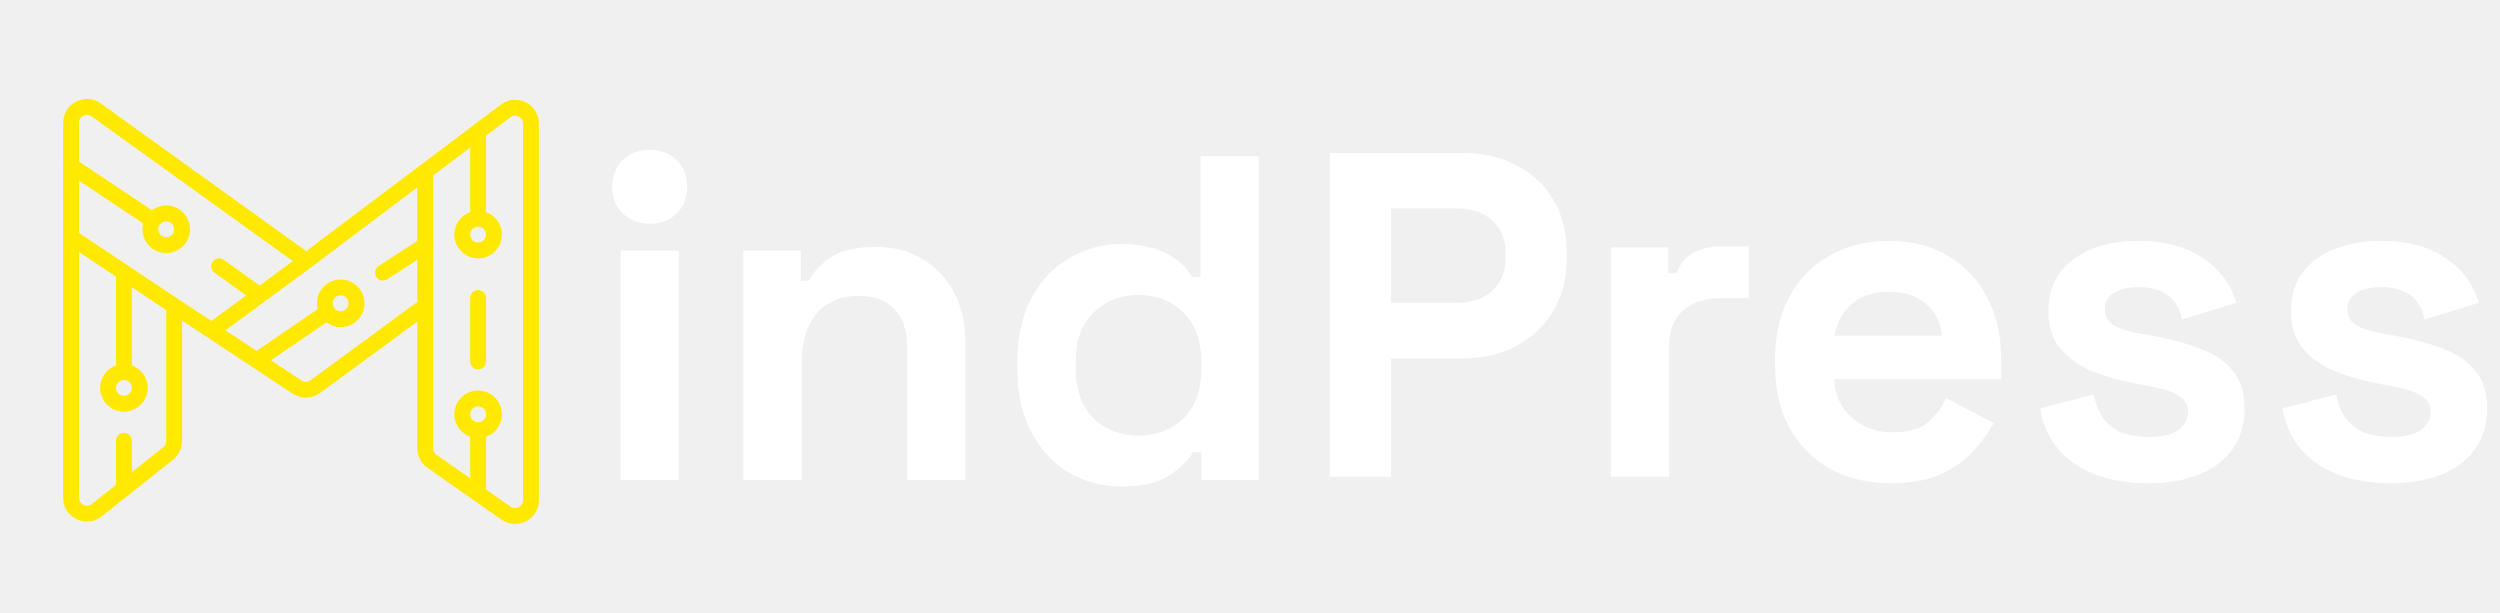
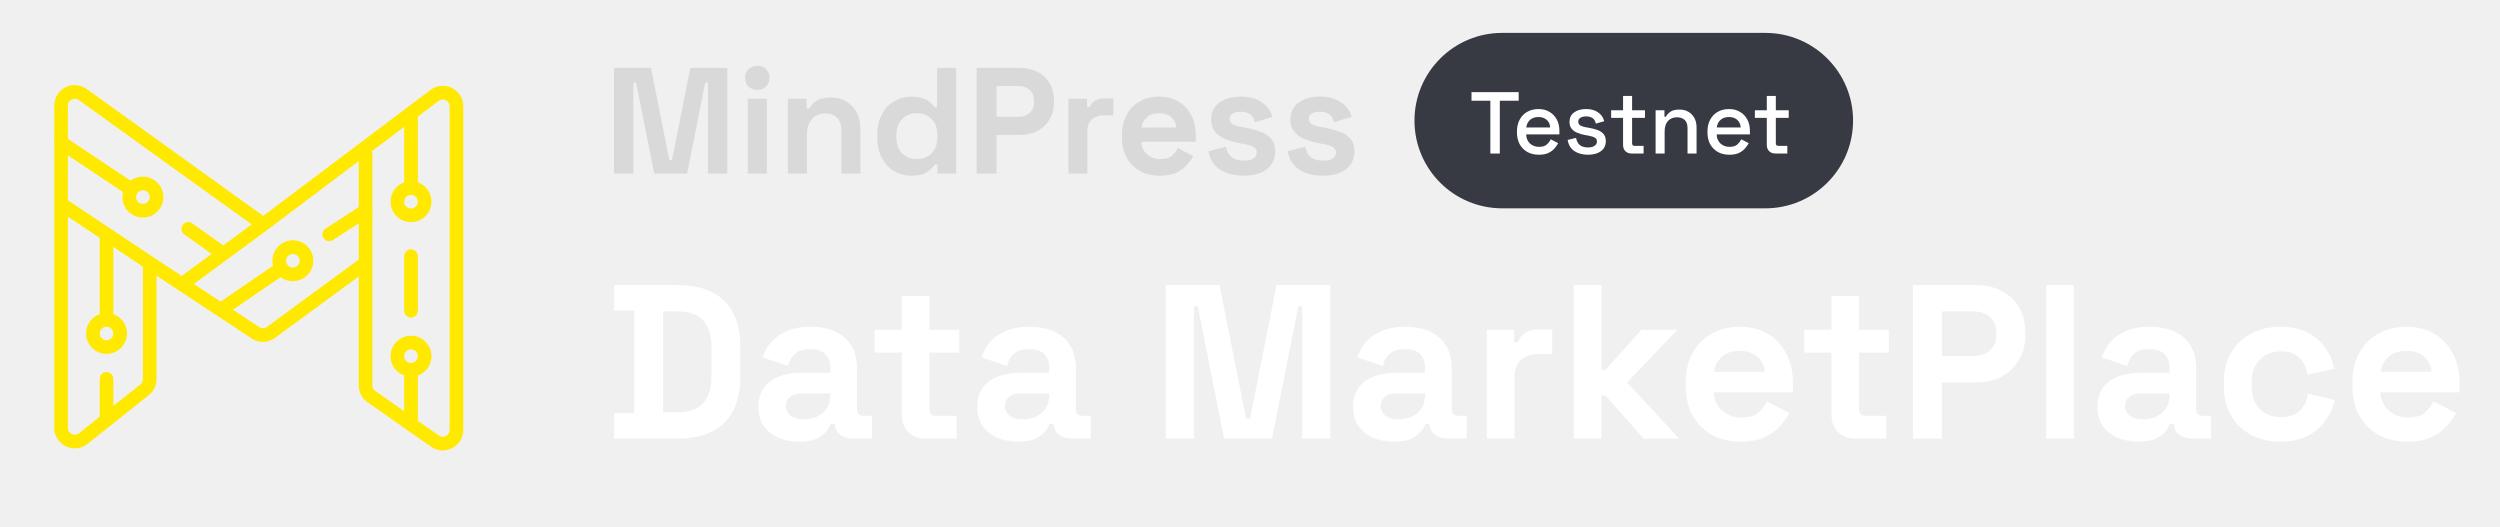
- <svg xmlns="http://www.w3.org/2000/svg" width="196" height="48" viewBox="0 0 196 48" fill="none">
-   <g id="logo">
-     <path id="Vector" fill-rule="evenodd" clip-rule="evenodd" d="M7.177 9.12C6.766 8.825 6.193 9.119 6.193 9.625V18.265L13.995 23.466L13.998 23.468L16.662 25.226L16.6 25.142L22.957 20.468L7.177 9.12ZM24.006 19.69L7.903 8.111C6.669 7.224 4.949 8.105 4.949 9.625V39.023C4.949 40.584 6.753 41.454 7.975 40.483L13.57 36.036C14.015 35.682 14.274 35.144 14.274 34.575V25.14L22.95 30.866C23.601 31.296 24.451 31.275 25.08 30.813L32.718 25.212V35.15C32.718 35.758 33.015 36.329 33.514 36.678L39.316 40.739C40.552 41.605 42.25 40.72 42.25 39.212V9.692C42.25 8.154 40.493 7.277 39.264 8.202L24.006 19.69ZM32.718 23.67V14.687L24.383 20.963L17.675 25.895L23.634 29.828C23.852 29.971 24.135 29.964 24.345 29.811L32.718 23.67ZM33.855 13.831H33.961V35.15C33.961 35.353 34.06 35.543 34.226 35.659L40.029 39.721C40.441 40.009 41.007 39.714 41.007 39.212V9.692C41.007 9.179 40.421 8.887 40.011 9.196L33.855 13.831ZM13.031 24.318L6.193 19.759V39.023C6.193 39.543 6.794 39.833 7.201 39.51L12.796 35.062C12.945 34.944 13.031 34.765 13.031 34.575V24.318Z" fill="#FFE900" />
-     <path id="Vector_2" fill-rule="evenodd" clip-rule="evenodd" d="M9.715 21.084C10.059 21.084 10.337 21.363 10.337 21.706V29.166C10.337 29.51 10.059 29.788 9.715 29.788C9.372 29.788 9.094 29.51 9.094 29.166V21.706C9.094 21.363 9.372 21.084 9.715 21.084Z" fill="#FFE900" />
-     <path id="Vector_3" fill-rule="evenodd" clip-rule="evenodd" d="M5.054 12.657C5.244 12.372 5.63 12.294 5.916 12.485L12.133 16.629C12.418 16.82 12.495 17.206 12.305 17.491C12.115 17.777 11.729 17.854 11.443 17.664L5.226 13.519C4.94 13.329 4.863 12.943 5.054 12.657Z" fill="#FFE900" />
-     <path id="Vector_4" fill-rule="evenodd" clip-rule="evenodd" d="M16.671 20.516C16.87 20.236 17.258 20.172 17.538 20.371L20.439 22.444C20.718 22.643 20.783 23.031 20.584 23.311C20.384 23.59 19.996 23.655 19.716 23.455L16.815 21.383C16.536 21.183 16.471 20.795 16.671 20.516Z" fill="#FFE900" />
-     <path id="Vector_5" fill-rule="evenodd" clip-rule="evenodd" d="M25.978 24.256C26.171 24.54 26.099 24.927 25.815 25.12L20.842 28.518C20.558 28.712 20.171 28.639 19.978 28.355C19.784 28.072 19.857 27.685 20.14 27.491L25.114 24.094C25.397 23.9 25.784 23.973 25.978 24.256Z" fill="#FFE900" />
-     <path id="Vector_6" fill-rule="evenodd" clip-rule="evenodd" d="M33.861 18.88C34.048 19.168 33.966 19.553 33.678 19.74L30.363 21.895C30.075 22.082 29.69 22 29.503 21.712C29.316 21.424 29.398 21.039 29.685 20.852L33.001 18.698C33.289 18.511 33.674 18.592 33.861 18.88Z" fill="#FFE900" />
-     <path id="Vector_7" fill-rule="evenodd" clip-rule="evenodd" d="M37.485 9.894C37.828 9.894 38.107 10.172 38.107 10.515V17.116C38.107 17.459 37.828 17.737 37.485 17.737C37.142 17.737 36.863 17.459 36.863 17.116V10.515C36.863 10.172 37.142 9.894 37.485 9.894Z" fill="#FFE900" />
-     <path id="Vector_8" fill-rule="evenodd" clip-rule="evenodd" d="M37.484 17.768C37.141 17.768 36.862 18.047 36.862 18.39C36.862 18.733 37.141 19.012 37.484 19.012C37.828 19.012 38.106 18.733 38.106 18.39C38.106 18.047 37.828 17.768 37.484 17.768ZM35.619 18.39C35.619 17.36 36.454 16.525 37.484 16.525C38.514 16.525 39.349 17.36 39.349 18.39C39.349 19.42 38.514 20.255 37.484 20.255C36.454 20.255 35.619 19.42 35.619 18.39Z" fill="#FFE900" />
-     <path id="Vector_9" fill-rule="evenodd" clip-rule="evenodd" d="M26.709 23.156C26.365 23.156 26.087 23.435 26.087 23.778C26.087 24.122 26.365 24.4 26.709 24.4C27.052 24.4 27.331 24.122 27.331 23.778C27.331 23.435 27.052 23.156 26.709 23.156ZM24.844 23.778C24.844 22.748 25.679 21.913 26.709 21.913C27.739 21.913 28.574 22.748 28.574 23.778C28.574 24.808 27.739 25.643 26.709 25.643C25.679 25.643 24.844 24.808 24.844 23.778Z" fill="#FFE900" />
-     <path id="Vector_10" fill-rule="evenodd" clip-rule="evenodd" d="M13.031 17.354C12.688 17.354 12.409 17.632 12.409 17.975C12.409 18.319 12.688 18.597 13.031 18.597C13.374 18.597 13.653 18.319 13.653 17.975C13.653 17.632 13.374 17.354 13.031 17.354ZM11.166 17.975C11.166 16.945 12.001 16.11 13.031 16.11C14.061 16.11 14.896 16.945 14.896 17.975C14.896 19.006 14.061 19.84 13.031 19.84C12.001 19.84 11.166 19.006 11.166 17.975Z" fill="#FFE900" />
-     <path id="Vector_11" fill-rule="evenodd" clip-rule="evenodd" d="M9.715 29.788C9.371 29.788 9.093 30.066 9.093 30.41C9.093 30.753 9.371 31.031 9.715 31.031C10.058 31.031 10.336 30.753 10.336 30.41C10.336 30.066 10.058 29.788 9.715 29.788ZM7.85 30.41C7.85 29.379 8.685 28.544 9.715 28.544C10.745 28.544 11.58 29.379 11.58 30.41C11.58 31.439 10.745 32.275 9.715 32.275C8.685 32.275 7.85 31.439 7.85 30.41Z" fill="#FFE900" />
-     <path id="Vector_12" fill-rule="evenodd" clip-rule="evenodd" d="M37.484 31.86C37.141 31.86 36.862 32.138 36.862 32.482C36.862 32.825 37.141 33.103 37.484 33.103C37.828 33.103 38.106 32.825 38.106 32.482C38.106 32.138 37.828 31.86 37.484 31.86ZM35.619 32.482C35.619 31.452 36.454 30.617 37.484 30.617C38.514 30.617 39.349 31.452 39.349 32.482C39.349 33.512 38.514 34.347 37.484 34.347C36.454 34.347 35.619 33.512 35.619 32.482Z" fill="#FFE900" />
-     <path id="Vector_13" fill-rule="evenodd" clip-rule="evenodd" d="M37.485 22.742C37.828 22.742 38.107 23.021 38.107 23.364V28.337C38.107 28.681 37.828 28.959 37.485 28.959C37.142 28.959 36.863 28.681 36.863 28.337V23.364C36.863 23.021 37.142 22.742 37.485 22.742Z" fill="#FFE900" />
-     <path id="Vector_14" fill-rule="evenodd" clip-rule="evenodd" d="M37.485 33.518C37.828 33.518 38.107 33.796 38.107 34.14V38.699C38.107 39.042 37.828 39.321 37.485 39.321C37.142 39.321 36.863 39.042 36.863 38.699V34.14C36.863 33.796 37.142 33.518 37.485 33.518Z" fill="#FFE900" />
-     <path id="Vector_15" fill-rule="evenodd" clip-rule="evenodd" d="M9.715 33.933C10.059 33.933 10.337 34.211 10.337 34.554V38.285C10.337 38.628 10.059 38.906 9.715 38.906C9.372 38.906 9.094 38.628 9.094 38.285V34.554C9.094 34.211 9.372 33.933 9.715 33.933Z" fill="#FFE900" />
-     <path id="Vector_16" d="M187.444 37.884C185.099 37.884 183.177 37.376 181.678 36.361C180.18 35.346 179.273 33.895 178.959 32.01L183.165 30.922C183.334 31.768 183.612 32.433 183.999 32.916C184.41 33.4 184.905 33.75 185.485 33.968C186.09 34.161 186.742 34.258 187.444 34.258C188.507 34.258 189.293 34.077 189.801 33.714C190.308 33.327 190.562 32.856 190.562 32.3C190.562 31.744 190.321 31.321 189.837 31.031C189.353 30.717 188.58 30.463 187.516 30.269L186.501 30.088C185.244 29.846 184.096 29.52 183.056 29.109C182.017 28.674 181.183 28.082 180.554 27.332C179.925 26.583 179.612 25.616 179.612 24.431C179.612 22.643 180.264 21.277 181.569 20.334C182.875 19.367 184.591 18.884 186.718 18.884C188.725 18.884 190.393 19.331 191.722 20.225C193.052 21.12 193.922 22.292 194.333 23.743L190.09 25.048C189.897 24.129 189.498 23.477 188.894 23.09C188.314 22.703 187.589 22.51 186.718 22.51C185.848 22.51 185.184 22.667 184.724 22.981C184.265 23.271 184.035 23.682 184.035 24.214C184.035 24.794 184.277 25.229 184.761 25.519C185.244 25.785 185.897 25.991 186.718 26.136L187.733 26.317C189.087 26.559 190.308 26.885 191.396 27.296C192.508 27.683 193.378 28.251 194.007 29C194.659 29.726 194.985 30.717 194.985 31.974C194.985 33.859 194.297 35.322 192.919 36.361C191.565 37.376 189.74 37.884 187.444 37.884Z" fill="white" />
-     <path id="Vector_17" d="M168.428 37.884C166.083 37.884 164.161 37.376 162.663 36.361C161.164 35.346 160.258 33.895 159.943 32.01L164.149 30.922C164.319 31.768 164.596 32.433 164.983 32.916C165.395 33.4 165.89 33.75 166.47 33.968C167.075 34.161 167.727 34.258 168.428 34.258C169.491 34.258 170.277 34.077 170.785 33.714C171.292 33.327 171.547 32.856 171.547 32.3C171.547 31.744 171.305 31.321 170.821 31.031C170.338 30.717 169.564 30.463 168.5 30.269L167.485 30.088C166.228 29.846 165.08 29.52 164.04 29.109C163.001 28.674 162.167 28.082 161.539 27.332C160.91 26.583 160.596 25.616 160.596 24.431C160.596 22.643 161.248 21.277 162.554 20.334C163.859 19.367 165.575 18.884 167.703 18.884C169.709 18.884 171.377 19.331 172.707 20.225C174.036 21.12 174.907 22.292 175.317 23.743L171.075 25.048C170.882 24.129 170.483 23.477 169.879 23.09C169.299 22.703 168.573 22.51 167.703 22.51C166.832 22.51 166.167 22.667 165.708 22.981C165.249 23.271 165.019 23.682 165.019 24.214C165.019 24.794 165.261 25.229 165.745 25.519C166.228 25.785 166.881 25.991 167.703 26.136L168.718 26.317C170.071 26.559 171.292 26.885 172.38 27.296C173.492 27.683 174.363 28.251 174.991 29C175.643 29.726 175.97 30.717 175.97 31.974C175.97 33.859 175.281 35.322 173.903 36.361C172.55 37.376 170.724 37.884 168.428 37.884Z" fill="white" />
-     <path id="Vector_18" d="M148.227 37.884C146.438 37.884 144.855 37.509 143.477 36.76C142.123 35.986 141.06 34.911 140.286 33.533C139.537 32.131 139.162 30.487 139.162 28.602V28.166C139.162 26.281 139.537 24.649 140.286 23.271C141.035 21.869 142.087 20.794 143.441 20.044C144.794 19.271 146.365 18.884 148.154 18.884C149.919 18.884 151.454 19.283 152.76 20.08C154.065 20.854 155.08 21.942 155.805 23.344C156.53 24.722 156.893 26.329 156.893 28.166V29.726H143.803C143.852 30.958 144.311 31.962 145.181 32.735C146.051 33.509 147.115 33.895 148.372 33.895C149.653 33.895 150.596 33.617 151.201 33.061C151.805 32.505 152.264 31.889 152.578 31.212L156.313 33.17C155.974 33.799 155.479 34.488 154.826 35.237C154.197 35.962 153.352 36.591 152.288 37.123C151.225 37.63 149.871 37.884 148.227 37.884ZM143.84 26.317H152.252C152.155 25.278 151.732 24.444 150.983 23.815C150.257 23.187 149.303 22.872 148.118 22.872C146.885 22.872 145.906 23.187 145.181 23.815C144.456 24.444 144.009 25.278 143.84 26.317Z" fill="white" />
-     <path id="Vector_19" d="M126.293 37.376V19.391H130.789V21.422H131.442C131.707 20.697 132.143 20.165 132.747 19.826C133.375 19.488 134.101 19.319 134.923 19.319H137.099V23.38H134.85C133.69 23.38 132.735 23.694 131.986 24.323C131.236 24.927 130.862 25.87 130.862 27.151V37.376H126.293Z" fill="white" />
-     <path id="Vector_20" d="M104.264 37.376V11.994H114.707C116.302 11.994 117.704 12.32 118.912 12.973C120.145 13.602 121.1 14.496 121.777 15.656C122.478 16.817 122.828 18.195 122.828 19.79V20.298C122.828 21.869 122.466 23.247 121.741 24.431C121.04 25.592 120.073 26.498 118.84 27.151C117.632 27.779 116.254 28.094 114.707 28.094H109.05V37.376H104.264ZM109.05 23.742H114.235C115.372 23.742 116.29 23.428 116.991 22.8C117.692 22.171 118.043 21.313 118.043 20.225V19.863C118.043 18.775 117.692 17.917 116.991 17.288C116.29 16.66 115.372 16.345 114.235 16.345H109.05V23.742Z" fill="white" />
-     <path id="Vector_21" d="M87.88 38.138C86.454 38.138 85.112 37.787 83.855 37.086C82.622 36.361 81.631 35.309 80.882 33.931C80.133 32.554 79.758 30.886 79.758 28.928V28.347C79.758 26.389 80.133 24.721 80.882 23.344C81.631 21.966 82.622 20.926 83.855 20.225C85.088 19.5 86.43 19.137 87.88 19.137C88.968 19.137 89.874 19.27 90.599 19.536C91.349 19.778 91.954 20.092 92.413 20.479C92.872 20.866 93.222 21.277 93.464 21.712H94.117V12.248H98.686V37.63H94.19V35.454H93.537C93.126 36.131 92.485 36.748 91.615 37.304C90.769 37.86 89.524 38.138 87.88 38.138ZM89.258 34.149C90.66 34.149 91.832 33.702 92.775 32.807C93.718 31.889 94.19 30.559 94.19 28.819V28.456C94.19 26.716 93.718 25.398 92.775 24.504C91.857 23.585 90.684 23.126 89.258 23.126C87.856 23.126 86.683 23.585 85.741 24.504C84.798 25.398 84.326 26.716 84.326 28.456V28.819C84.326 30.559 84.798 31.889 85.741 32.807C86.683 33.702 87.856 34.149 89.258 34.149Z" fill="white" />
-     <path id="Vector_22" d="M58.285 37.63V19.645H62.781V22.002H63.434C63.724 21.373 64.268 20.781 65.066 20.225C65.864 19.645 67.072 19.355 68.692 19.355C70.094 19.355 71.314 19.681 72.354 20.334C73.418 20.962 74.24 21.844 74.82 22.98C75.4 24.092 75.69 25.398 75.69 26.896V37.63H71.121V27.259C71.121 25.905 70.783 24.89 70.106 24.213C69.453 23.536 68.51 23.198 67.278 23.198C65.876 23.198 64.788 23.669 64.014 24.612C63.241 25.531 62.854 26.824 62.854 28.492V37.63H58.285Z" fill="white" />
-     <path id="Vector_23" d="M48.653 37.63V19.645H53.221V37.63H48.653ZM50.937 17.542C50.115 17.542 49.414 17.276 48.834 16.744C48.278 16.212 48 15.511 48 14.641C48 13.771 48.278 13.07 48.834 12.538C49.414 12.006 50.115 11.74 50.937 11.74C51.783 11.74 52.484 12.006 53.04 12.538C53.596 13.07 53.874 13.771 53.874 14.641C53.874 15.511 53.596 16.212 53.04 16.744C52.484 17.276 51.783 17.542 50.937 17.542Z" fill="white" />
-   </g>
+ <svg xmlns="http://www.w3.org/2000/svg" width="228" height="48" viewBox="0 0 228 48" fill="none">
+   <path fill-rule="evenodd" clip-rule="evenodd" d="M7.178 9.121C6.766 8.826 6.193 9.12 6.193 9.626V18.265L13.996 23.467L13.998 23.469L16.663 25.227L16.601 25.143L22.958 20.469L7.178 9.121ZM24.006 19.691L7.904 8.112C6.67 7.225 4.95 8.106 4.95 9.626V39.024C4.95 40.585 6.753 41.455 7.975 40.484L13.57 36.036C14.016 35.683 14.275 35.145 14.275 34.577V25.141L22.95 30.867C23.601 31.297 24.451 31.276 25.08 30.814L32.718 25.213V35.151C32.718 35.759 33.015 36.33 33.514 36.679L39.316 40.74C40.552 41.606 42.251 40.721 42.251 39.212V9.693C42.251 8.155 40.493 7.278 39.264 8.203L24.006 19.691ZM32.718 23.671V14.688L24.383 20.964L17.676 25.896L23.635 29.829C23.852 29.972 24.135 29.965 24.345 29.812L32.718 23.671ZM33.856 13.832H33.962V35.151C33.962 35.354 34.061 35.544 34.227 35.66L40.029 39.722C40.441 40.01 41.008 39.715 41.008 39.212V9.693C41.008 9.18 40.422 8.888 40.012 9.197L33.856 13.832ZM13.032 24.319L6.193 19.76V39.024C6.193 39.544 6.794 39.834 7.202 39.511L12.797 35.063C12.945 34.945 13.032 34.766 13.032 34.577V24.319Z" fill="#FFE900" />
+   <path fill-rule="evenodd" clip-rule="evenodd" d="M9.716 21.085C10.059 21.085 10.338 21.363 10.338 21.707V29.167C10.338 29.51 10.059 29.789 9.716 29.789C9.373 29.789 9.094 29.51 9.094 29.167V21.707C9.094 21.363 9.373 21.085 9.716 21.085Z" fill="#FFE900" />
+   <path fill-rule="evenodd" clip-rule="evenodd" d="M5.054 12.659C5.244 12.373 5.63 12.296 5.916 12.486L12.133 16.631C12.418 16.821 12.496 17.207 12.305 17.493C12.115 17.779 11.729 17.856 11.443 17.665L5.226 13.521C4.941 13.33 4.863 12.944 5.054 12.659Z" fill="#FFE900" />
+   <path fill-rule="evenodd" clip-rule="evenodd" d="M16.671 20.517C16.87 20.237 17.259 20.172 17.538 20.372L20.439 22.444C20.719 22.644 20.784 23.032 20.584 23.312C20.384 23.591 19.996 23.656 19.717 23.456L16.816 21.384C16.536 21.184 16.471 20.796 16.671 20.517Z" fill="#FFE900" />
+   <path fill-rule="evenodd" clip-rule="evenodd" d="M25.978 24.256C26.172 24.54 26.099 24.927 25.816 25.12L20.842 28.518C20.558 28.712 20.172 28.639 19.978 28.356C19.784 28.072 19.857 27.685 20.141 27.492L25.114 24.094C25.398 23.9 25.785 23.973 25.978 24.256Z" fill="#FFE900" />
+   <path fill-rule="evenodd" clip-rule="evenodd" d="M33.862 18.882C34.049 19.17 33.967 19.555 33.679 19.742L30.363 21.896C30.076 22.083 29.69 22.001 29.503 21.713C29.316 21.426 29.398 21.041 29.686 20.853L33.002 18.699C33.29 18.512 33.675 18.594 33.862 18.882Z" fill="#FFE900" />
+   <path fill-rule="evenodd" clip-rule="evenodd" d="M37.484 9.895C37.828 9.895 38.106 10.173 38.106 10.516V17.116C38.106 17.46 37.828 17.738 37.484 17.738C37.141 17.738 36.863 17.46 36.863 17.116V10.516C36.863 10.173 37.141 9.895 37.484 9.895Z" fill="#FFE900" />
+   <path fill-rule="evenodd" clip-rule="evenodd" d="M37.484 17.77C37.141 17.77 36.862 18.048 36.862 18.391C36.862 18.735 37.141 19.013 37.484 19.013C37.828 19.013 38.106 18.735 38.106 18.391C38.106 18.048 37.828 17.77 37.484 17.77ZM35.619 18.391C35.619 17.361 36.454 16.526 37.484 16.526C38.514 16.526 39.349 17.361 39.349 18.391C39.349 19.422 38.514 20.256 37.484 20.256C36.454 20.256 35.619 19.422 35.619 18.391Z" fill="#FFE900" />
+   <path fill-rule="evenodd" clip-rule="evenodd" d="M26.708 23.157C26.365 23.157 26.087 23.436 26.087 23.779C26.087 24.122 26.365 24.401 26.708 24.401C27.052 24.401 27.33 24.122 27.33 23.779C27.33 23.436 27.052 23.157 26.708 23.157ZM24.843 23.779C24.843 22.749 25.678 21.914 26.708 21.914C27.738 21.914 28.573 22.749 28.573 23.779C28.573 24.809 27.738 25.644 26.708 25.644C25.678 25.644 24.843 24.809 24.843 23.779Z" fill="#FFE900" />
+   <path fill-rule="evenodd" clip-rule="evenodd" d="M13.032 17.355C12.689 17.355 12.41 17.633 12.41 17.976C12.41 18.32 12.689 18.598 13.032 18.598C13.375 18.598 13.654 18.32 13.654 17.976C13.654 17.633 13.375 17.355 13.032 17.355ZM11.167 17.976C11.167 16.946 12.002 16.111 13.032 16.111C14.062 16.111 14.897 16.946 14.897 17.976C14.897 19.006 14.062 19.841 13.032 19.841C12.002 19.841 11.167 19.006 11.167 17.976Z" fill="#FFE900" />
+   <path fill-rule="evenodd" clip-rule="evenodd" d="M9.716 29.788C9.372 29.788 9.094 30.067 9.094 30.41C9.094 30.753 9.372 31.032 9.716 31.032C10.059 31.032 10.337 30.753 10.337 30.41C10.337 30.067 10.059 29.788 9.716 29.788ZM7.851 30.41C7.851 29.38 8.686 28.545 9.716 28.545C10.746 28.545 11.581 29.38 11.581 30.41C11.581 31.44 10.746 32.275 9.716 32.275C8.686 32.275 7.851 31.44 7.851 30.41Z" fill="#FFE900" />
+   <path fill-rule="evenodd" clip-rule="evenodd" d="M37.484 31.861C37.141 31.861 36.862 32.14 36.862 32.483C36.862 32.827 37.141 33.105 37.484 33.105C37.828 33.105 38.106 32.827 38.106 32.483C38.106 32.14 37.828 31.861 37.484 31.861ZM35.619 32.483C35.619 31.453 36.454 30.618 37.484 30.618C38.514 30.618 39.349 31.453 39.349 32.483C39.349 33.513 38.514 34.348 37.484 34.348C36.454 34.348 35.619 33.513 35.619 32.483Z" fill="#FFE900" />
+   <path fill-rule="evenodd" clip-rule="evenodd" d="M37.484 22.743C37.828 22.743 38.106 23.021 38.106 23.365L38.106 28.338C38.106 28.682 37.828 28.96 37.484 28.96C37.141 28.96 36.863 28.682 36.863 28.338L36.863 23.365C36.863 23.021 37.141 22.743 37.484 22.743Z" fill="#FFE900" />
+   <path fill-rule="evenodd" clip-rule="evenodd" d="M37.484 33.519C37.828 33.519 38.106 33.797 38.106 34.14L38.106 38.699C38.106 39.043 37.828 39.321 37.484 39.321C37.141 39.321 36.863 39.043 36.863 38.699L36.863 34.14C36.863 33.797 37.141 33.519 37.484 33.519Z" fill="#FFE900" />
+   <path fill-rule="evenodd" clip-rule="evenodd" d="M9.716 33.934C10.059 33.934 10.338 34.212 10.338 34.555L10.338 38.285C10.338 38.629 10.059 38.907 9.716 38.907C9.373 38.907 9.094 38.629 9.094 38.285L9.094 34.555C9.094 34.212 9.373 33.934 9.716 33.934Z" fill="#FFE900" />
+   <path d="M120.658 16.025C119.767 16.025 119.038 15.832 118.468 15.447C117.899 15.061 117.555 14.511 117.436 13.794L119.033 13.381C119.097 13.703 119.203 13.955 119.35 14.139C119.506 14.322 119.694 14.456 119.914 14.538C120.144 14.611 120.392 14.648 120.658 14.648C121.062 14.648 121.36 14.579 121.553 14.442C121.746 14.295 121.842 14.116 121.842 13.905C121.842 13.694 121.75 13.533 121.567 13.423C121.383 13.303 121.089 13.207 120.685 13.133L120.3 13.065C119.822 12.973 119.386 12.849 118.992 12.693C118.597 12.528 118.28 12.303 118.041 12.018C117.803 11.733 117.683 11.366 117.683 10.916C117.683 10.237 117.931 9.718 118.427 9.36C118.923 8.993 119.575 8.81 120.382 8.81C121.144 8.81 121.778 8.979 122.283 9.319C122.788 9.659 123.118 10.104 123.274 10.655L121.663 11.151C121.59 10.802 121.438 10.554 121.209 10.407C120.988 10.26 120.713 10.187 120.382 10.187C120.052 10.187 119.799 10.246 119.625 10.366C119.451 10.476 119.363 10.632 119.363 10.834C119.363 11.054 119.455 11.219 119.639 11.33C119.822 11.431 120.07 11.509 120.382 11.564L120.768 11.633C121.282 11.724 121.746 11.848 122.159 12.004C122.581 12.151 122.912 12.367 123.15 12.652C123.398 12.927 123.522 13.303 123.522 13.781C123.522 14.497 123.26 15.052 122.737 15.447C122.223 15.832 121.53 16.025 120.658 16.025Z" fill="#D9D9D9" />
+   <path d="M113.435 16.025C112.545 16.025 111.815 15.832 111.246 15.447C110.676 15.061 110.332 14.511 110.213 13.794L111.81 13.381C111.875 13.703 111.98 13.955 112.127 14.139C112.283 14.322 112.471 14.456 112.692 14.538C112.921 14.611 113.169 14.648 113.435 14.648C113.839 14.648 114.137 14.579 114.33 14.442C114.523 14.295 114.619 14.116 114.619 13.905C114.619 13.694 114.528 13.533 114.344 13.423C114.16 13.303 113.867 13.207 113.463 13.133L113.077 13.065C112.6 12.973 112.164 12.849 111.769 12.693C111.374 12.528 111.057 12.303 110.819 12.018C110.58 11.733 110.461 11.366 110.461 10.916C110.461 10.237 110.709 9.718 111.204 9.36C111.7 8.993 112.352 8.81 113.16 8.81C113.922 8.81 114.555 8.979 115.06 9.319C115.565 9.659 115.896 10.104 116.052 10.655L114.44 11.151C114.367 10.802 114.216 10.554 113.986 10.407C113.766 10.26 113.49 10.187 113.16 10.187C112.829 10.187 112.577 10.246 112.402 10.366C112.228 10.476 112.141 10.632 112.141 10.834C112.141 11.054 112.233 11.219 112.416 11.33C112.6 11.431 112.848 11.509 113.16 11.564L113.545 11.633C114.059 11.724 114.523 11.848 114.936 12.004C115.358 12.151 115.689 12.367 115.928 12.652C116.176 12.927 116.299 13.303 116.299 13.781C116.299 14.497 116.038 15.052 115.515 15.447C115 15.832 114.307 16.025 113.435 16.025Z" fill="#D9D9D9" />
+   <path d="M105.763 16.025C105.084 16.025 104.482 15.883 103.959 15.598C103.445 15.305 103.041 14.896 102.747 14.373C102.463 13.84 102.32 13.216 102.32 12.5V12.335C102.32 11.619 102.463 10.999 102.747 10.476C103.032 9.943 103.431 9.535 103.945 9.25C104.459 8.956 105.056 8.81 105.735 8.81C106.406 8.81 106.989 8.961 107.484 9.264C107.98 9.558 108.366 9.971 108.641 10.503C108.916 11.027 109.054 11.637 109.054 12.335V12.927H104.083C104.101 13.395 104.276 13.776 104.606 14.07C104.937 14.364 105.341 14.511 105.818 14.511C106.305 14.511 106.663 14.405 106.892 14.194C107.122 13.983 107.296 13.749 107.415 13.492L108.834 14.235C108.705 14.474 108.517 14.736 108.269 15.02C108.03 15.296 107.709 15.534 107.305 15.736C106.901 15.929 106.387 16.025 105.763 16.025ZM104.097 11.633H107.291C107.255 11.238 107.094 10.921 106.809 10.682C106.534 10.444 106.171 10.324 105.722 10.324C105.253 10.324 104.882 10.444 104.606 10.682C104.331 10.921 104.161 11.238 104.097 11.633Z" fill="#D9D9D9" />
+   <path d="M97.434 15.832V9.002H99.141V9.773H99.389C99.49 9.498 99.655 9.296 99.885 9.167C100.123 9.039 100.399 8.975 100.711 8.975H101.537V10.517H100.683C100.243 10.517 99.88 10.636 99.596 10.875C99.311 11.104 99.169 11.463 99.169 11.949V15.832H97.434Z" fill="#D9D9D9" />
+   <path d="M89.068 15.832V6.192H93.034C93.64 6.192 94.173 6.316 94.632 6.564C95.1 6.803 95.463 7.143 95.719 7.583C95.986 8.024 96.119 8.547 96.119 9.153V9.346C96.119 9.943 95.981 10.466 95.706 10.916C95.439 11.356 95.072 11.701 94.604 11.948C94.145 12.187 93.622 12.306 93.034 12.306H90.886V15.832H89.068ZM90.886 10.654H92.855C93.287 10.654 93.636 10.535 93.902 10.296C94.168 10.057 94.301 9.731 94.301 9.318V9.181C94.301 8.767 94.168 8.442 93.902 8.203C93.636 7.964 93.287 7.845 92.855 7.845H90.886V10.654Z" fill="#D9D9D9" />
+   <path d="M83.096 16.024C82.555 16.024 82.045 15.891 81.568 15.625C81.1 15.35 80.723 14.95 80.439 14.427C80.154 13.904 80.012 13.27 80.012 12.527V12.306C80.012 11.563 80.154 10.929 80.439 10.406C80.723 9.883 81.1 9.488 81.568 9.222C82.036 8.946 82.546 8.809 83.096 8.809C83.509 8.809 83.854 8.859 84.129 8.96C84.414 9.052 84.643 9.171 84.818 9.318C84.992 9.465 85.125 9.621 85.217 9.786H85.465V6.192H87.2V15.832H85.492V15.005H85.245C85.088 15.262 84.845 15.497 84.515 15.708C84.193 15.919 83.721 16.024 83.096 16.024ZM83.62 14.51C84.152 14.51 84.597 14.34 84.955 14C85.313 13.651 85.492 13.146 85.492 12.486V12.348C85.492 11.687 85.313 11.187 84.955 10.847C84.606 10.498 84.161 10.323 83.62 10.323C83.087 10.323 82.642 10.498 82.284 10.847C81.926 11.187 81.747 11.687 81.747 12.348V12.486C81.747 13.146 81.926 13.651 82.284 14C82.642 14.34 83.087 14.51 83.62 14.51Z" fill="#D9D9D9" />
+   <path d="M71.856 15.832V9.002H73.563V9.897H73.811C73.921 9.658 74.128 9.433 74.43 9.222C74.734 9.002 75.192 8.892 75.808 8.892C76.34 8.892 76.804 9.016 77.198 9.263C77.602 9.502 77.915 9.837 78.135 10.269C78.355 10.691 78.465 11.187 78.465 11.756V15.832H76.73V11.894C76.73 11.38 76.602 10.994 76.345 10.737C76.097 10.48 75.739 10.351 75.271 10.351C74.738 10.351 74.325 10.53 74.031 10.888C73.737 11.237 73.591 11.728 73.591 12.362V15.832H71.856Z" fill="#D9D9D9" />
+   <path d="M68.199 15.832V9.002H69.934V15.832H68.199ZM69.067 8.203C68.754 8.203 68.488 8.102 68.268 7.9C68.057 7.698 67.951 7.432 67.951 7.102C67.951 6.771 68.057 6.505 68.268 6.303C68.488 6.101 68.754 6 69.067 6C69.388 6 69.654 6.101 69.865 6.303C70.076 6.505 70.182 6.771 70.182 7.102C70.182 7.432 70.076 7.698 69.865 7.9C69.654 8.102 69.388 8.203 69.067 8.203Z" fill="#D9D9D9" />
+   <path d="M56 15.832V6.192H59.374L61.04 14.592H61.288L62.954 6.192H66.328V15.832H64.565V7.528H64.317L62.665 15.832H59.663L58.011 7.528H57.763V15.832H56Z" fill="#D9D9D9" />
+   <path d="M56 40V37.68H57.84V28.32H56V26H61.76C63.64 26 65.067 26.48 66.04 27.44C67.027 28.387 67.52 29.8 67.52 31.68V34.32C67.52 36.2 67.027 37.62 66.04 38.58C65.067 39.527 63.64 40 61.76 40H56ZM60.48 37.6H61.8C62.867 37.6 63.647 37.32 64.14 36.76C64.633 36.2 64.88 35.413 64.88 34.4V31.6C64.88 30.573 64.633 29.787 64.14 29.24C63.647 28.68 62.867 28.4 61.8 28.4H60.48V37.6Z" fill="white" />
+   <path d="M72.88 40.28C72.174 40.28 71.54 40.16 70.98 39.92C70.42 39.667 69.974 39.307 69.64 38.84C69.32 38.36 69.16 37.78 69.16 37.1C69.16 36.42 69.32 35.853 69.64 35.4C69.974 34.933 70.427 34.587 71 34.36C71.587 34.12 72.254 34 73 34H75.72V33.44C75.72 32.973 75.574 32.593 75.28 32.3C74.987 31.993 74.52 31.84 73.88 31.84C73.254 31.84 72.787 31.987 72.48 32.28C72.174 32.56 71.974 32.927 71.88 33.38L69.56 32.6C69.72 32.093 69.974 31.633 70.32 31.22C70.68 30.793 71.154 30.453 71.74 30.2C72.34 29.933 73.067 29.8 73.92 29.8C75.227 29.8 76.26 30.127 77.02 30.78C77.78 31.433 78.16 32.38 78.16 33.62V37.32C78.16 37.72 78.347 37.92 78.72 37.92H79.52V40H77.84C77.347 40 76.94 39.88 76.62 39.64C76.3 39.4 76.14 39.08 76.14 38.68V38.66H75.76C75.707 38.82 75.587 39.033 75.4 39.3C75.214 39.553 74.92 39.78 74.52 39.98C74.12 40.18 73.574 40.28 72.88 40.28ZM73.32 38.24C74.027 38.24 74.6 38.047 75.04 37.66C75.494 37.26 75.72 36.733 75.72 36.08V35.88H73.18C72.714 35.88 72.347 35.98 72.08 36.18C71.814 36.38 71.68 36.66 71.68 37.02C71.68 37.38 71.82 37.673 72.1 37.9C72.38 38.127 72.787 38.24 73.32 38.24Z" fill="white" />
+   <path d="M84.44 40C83.787 40 83.254 39.8 82.84 39.4C82.44 38.987 82.24 38.44 82.24 37.76V32.16H79.76V30.08H82.24V27H84.76V30.08H87.48V32.16H84.76V37.32C84.76 37.72 84.947 37.92 85.32 37.92H87.24V40H84.44Z" fill="white" />
+   <path d="M92.841 40.28C92.135 40.28 91.501 40.16 90.941 39.92C90.381 39.667 89.935 39.307 89.601 38.84C89.281 38.36 89.121 37.78 89.121 37.1C89.121 36.42 89.281 35.853 89.601 35.4C89.935 34.933 90.388 34.587 90.961 34.36C91.548 34.12 92.215 34 92.961 34H95.681V33.44C95.681 32.973 95.535 32.593 95.241 32.3C94.948 31.993 94.481 31.84 93.841 31.84C93.215 31.84 92.748 31.987 92.441 32.28C92.135 32.56 91.935 32.927 91.841 33.38L89.521 32.6C89.681 32.093 89.935 31.633 90.281 31.22C90.641 30.793 91.115 30.453 91.701 30.2C92.301 29.933 93.028 29.8 93.881 29.8C95.188 29.8 96.221 30.127 96.981 30.78C97.741 31.433 98.121 32.38 98.121 33.62V37.32C98.121 37.72 98.308 37.92 98.681 37.92H99.481V40H97.801C97.308 40 96.901 39.88 96.581 39.64C96.261 39.4 96.101 39.08 96.101 38.68V38.66H95.721C95.668 38.82 95.548 39.033 95.361 39.3C95.175 39.553 94.881 39.78 94.481 39.98C94.081 40.18 93.535 40.28 92.841 40.28ZM93.281 38.24C93.988 38.24 94.561 38.047 95.001 37.66C95.455 37.26 95.681 36.733 95.681 36.08V35.88H93.141C92.675 35.88 92.308 35.98 92.041 36.18C91.775 36.38 91.641 36.66 91.641 37.02C91.641 37.38 91.781 37.673 92.061 37.9C92.341 38.127 92.748 38.24 93.281 38.24Z" fill="white" />
+   <path d="M106.322 40V26H111.222L113.642 38.2H114.002L116.422 26H121.322V40H118.762V27.94H118.402L116.002 40H111.642L109.242 27.94H108.882V40H106.322Z" fill="white" />
+   <path d="M127.119 40.28C126.412 40.28 125.779 40.16 125.219 39.92C124.659 39.667 124.212 39.307 123.879 38.84C123.559 38.36 123.399 37.78 123.399 37.1C123.399 36.42 123.559 35.853 123.879 35.4C124.212 34.933 124.665 34.587 125.239 34.36C125.825 34.12 126.492 34 127.239 34H129.959V33.44C129.959 32.973 129.812 32.593 129.519 32.3C129.225 31.993 128.759 31.84 128.119 31.84C127.492 31.84 127.025 31.987 126.719 32.28C126.412 32.56 126.212 32.927 126.119 33.38L123.799 32.6C123.959 32.093 124.212 31.633 124.559 31.22C124.919 30.793 125.392 30.453 125.979 30.2C126.579 29.933 127.305 29.8 128.159 29.8C129.465 29.8 130.499 30.127 131.259 30.78C132.019 31.433 132.399 32.38 132.399 33.62V37.32C132.399 37.72 132.585 37.92 132.959 37.92H133.759V40H132.079C131.585 40 131.179 39.88 130.859 39.64C130.539 39.4 130.379 39.08 130.379 38.68V38.66H129.999C129.945 38.82 129.825 39.033 129.639 39.3C129.452 39.553 129.159 39.78 128.759 39.98C128.359 40.18 127.812 40.28 127.119 40.28ZM127.559 38.24C128.265 38.24 128.839 38.047 129.279 37.66C129.732 37.26 129.959 36.733 129.959 36.08V35.88H127.419C126.952 35.88 126.585 35.98 126.319 36.18C126.052 36.38 125.919 36.66 125.919 37.02C125.919 37.38 126.059 37.673 126.339 37.9C126.619 38.127 127.025 38.24 127.559 38.24Z" fill="white" />
+   <path d="M135.601 40V30.08H138.081V31.2H138.441C138.588 30.8 138.828 30.507 139.161 30.32C139.508 30.133 139.908 30.04 140.361 30.04H141.561V32.28H140.321C139.681 32.28 139.154 32.453 138.741 32.8C138.328 33.133 138.121 33.653 138.121 34.36V40H135.601Z" fill="white" />
+   <path d="M143.531 40V26H146.051V33.74H146.411L149.691 30.08H152.971L148.391 34.88L153.131 40H149.891L146.411 36.06H146.051V40H143.531Z" fill="white" />
+   <path d="M158.734 40.28C157.748 40.28 156.874 40.073 156.114 39.66C155.368 39.233 154.781 38.64 154.354 37.88C153.941 37.107 153.734 36.2 153.734 35.16V34.92C153.734 33.88 153.941 32.98 154.354 32.22C154.768 31.447 155.348 30.853 156.094 30.44C156.841 30.013 157.708 29.8 158.694 29.8C159.668 29.8 160.514 30.02 161.234 30.46C161.954 30.887 162.514 31.487 162.914 32.26C163.314 33.02 163.514 33.907 163.514 34.92V35.78H156.294C156.321 36.46 156.574 37.013 157.054 37.44C157.534 37.867 158.121 38.08 158.814 38.08C159.521 38.08 160.041 37.927 160.374 37.62C160.708 37.313 160.961 36.973 161.134 36.6L163.194 37.68C163.008 38.027 162.734 38.407 162.374 38.82C162.028 39.22 161.561 39.567 160.974 39.86C160.388 40.14 159.641 40.28 158.734 40.28ZM156.314 33.9H160.954C160.901 33.327 160.668 32.867 160.254 32.52C159.854 32.173 159.328 32 158.674 32C157.994 32 157.454 32.173 157.054 32.52C156.654 32.867 156.408 33.327 156.314 33.9Z" fill="white" />
+   <path d="M169.225 40C168.572 40 168.039 39.8 167.625 39.4C167.225 38.987 167.025 38.44 167.025 37.76V32.16H164.545V30.08H167.025V27H169.545V30.08H172.265V32.16H169.545V37.32C169.545 37.72 169.732 37.92 170.105 37.92H172.025V40H169.225Z" fill="white" />
+   <path d="M174.466 40V26H180.226C181.106 26 181.88 26.18 182.546 26.54C183.226 26.887 183.753 27.38 184.126 28.02C184.513 28.66 184.706 29.42 184.706 30.3V30.58C184.706 31.447 184.506 32.207 184.106 32.86C183.72 33.5 183.186 34 182.506 34.36C181.84 34.707 181.08 34.88 180.226 34.88H177.106V40H174.466ZM177.106 32.48H179.966C180.593 32.48 181.1 32.307 181.486 31.96C181.873 31.613 182.066 31.14 182.066 30.54V30.34C182.066 29.74 181.873 29.267 181.486 28.92C181.1 28.573 180.593 28.4 179.966 28.4H177.106V32.48Z" fill="white" />
+   <path d="M186.617 40V26H189.137V40H186.617Z" fill="white" />
+   <path d="M195.009 40.28C194.303 40.28 193.669 40.16 193.109 39.92C192.549 39.667 192.103 39.307 191.769 38.84C191.449 38.36 191.289 37.78 191.289 37.1C191.289 36.42 191.449 35.853 191.769 35.4C192.103 34.933 192.556 34.587 193.129 34.36C193.716 34.12 194.383 34 195.129 34H197.849V33.44C197.849 32.973 197.703 32.593 197.409 32.3C197.116 31.993 196.649 31.84 196.009 31.84C195.383 31.84 194.916 31.987 194.609 32.28C194.303 32.56 194.103 32.927 194.009 33.38L191.689 32.6C191.849 32.093 192.103 31.633 192.449 31.22C192.809 30.793 193.283 30.453 193.869 30.2C194.469 29.933 195.196 29.8 196.049 29.8C197.356 29.8 198.389 30.127 199.149 30.78C199.909 31.433 200.289 32.38 200.289 33.62V37.32C200.289 37.72 200.476 37.92 200.849 37.92H201.649V40H199.969C199.476 40 199.069 39.88 198.749 39.64C198.429 39.4 198.269 39.08 198.269 38.68V38.66H197.889C197.836 38.82 197.716 39.033 197.529 39.3C197.343 39.553 197.049 39.78 196.649 39.98C196.249 40.18 195.703 40.28 195.009 40.28ZM195.449 38.24C196.156 38.24 196.729 38.047 197.169 37.66C197.623 37.26 197.849 36.733 197.849 36.08V35.88H195.309C194.843 35.88 194.476 35.98 194.209 36.18C193.943 36.38 193.809 36.66 193.809 37.02C193.809 37.38 193.949 37.673 194.229 37.9C194.509 38.127 194.916 38.24 195.449 38.24Z" fill="white" />
+   <path d="M207.956 40.28C206.996 40.28 206.123 40.08 205.336 39.68C204.563 39.28 203.95 38.7 203.496 37.94C203.043 37.18 202.816 36.26 202.816 35.18V34.9C202.816 33.82 203.043 32.9 203.496 32.14C203.95 31.38 204.563 30.8 205.336 30.4C206.123 30 206.996 29.8 207.956 29.8C208.903 29.8 209.716 29.967 210.396 30.3C211.076 30.633 211.623 31.093 212.036 31.68C212.463 32.253 212.743 32.907 212.876 33.64L210.436 34.16C210.383 33.76 210.263 33.4 210.076 33.08C209.89 32.76 209.623 32.507 209.276 32.32C208.943 32.133 208.523 32.04 208.016 32.04C207.51 32.04 207.05 32.153 206.636 32.38C206.236 32.593 205.916 32.92 205.676 33.36C205.45 33.787 205.336 34.313 205.336 34.94V35.14C205.336 35.767 205.45 36.3 205.676 36.74C205.916 37.167 206.236 37.493 206.636 37.72C207.05 37.933 207.51 38.04 208.016 38.04C208.776 38.04 209.35 37.847 209.736 37.46C210.136 37.06 210.39 36.54 210.496 35.9L212.936 36.48C212.763 37.187 212.463 37.833 212.036 38.42C211.623 38.993 211.076 39.447 210.396 39.78C209.716 40.113 208.903 40.28 207.956 40.28Z" fill="white" />
+   <path d="M219.535 40.28C218.548 40.28 217.675 40.073 216.915 39.66C216.168 39.233 215.582 38.64 215.155 37.88C214.742 37.107 214.535 36.2 214.535 35.16V34.92C214.535 33.88 214.742 32.98 215.155 32.22C215.568 31.447 216.148 30.853 216.895 30.44C217.642 30.013 218.508 29.8 219.495 29.8C220.468 29.8 221.315 30.02 222.035 30.46C222.755 30.887 223.315 31.487 223.715 32.26C224.115 33.02 224.315 33.907 224.315 34.92V35.78H217.095C217.122 36.46 217.375 37.013 217.855 37.44C218.335 37.867 218.922 38.08 219.615 38.08C220.322 38.08 220.842 37.927 221.175 37.62C221.508 37.313 221.762 36.973 221.935 36.6L223.995 37.68C223.809 38.027 223.535 38.407 223.175 38.82C222.828 39.22 222.362 39.567 221.775 39.86C221.188 40.14 220.442 40.28 219.535 40.28ZM217.115 33.9H221.755C221.702 33.327 221.468 32.867 221.055 32.52C220.655 32.173 220.128 32 219.475 32C218.795 32 218.255 32.173 217.855 32.52C217.455 32.867 217.208 33.327 217.115 33.9Z" fill="white" />
+   <rect x="129" y="3" width="40" height="16" rx="8" fill="#373943" />
+   <path d="M135.92 14V9.184H134.2V8.4H138.504V9.184H136.784V14H135.92ZM140.346 14.112C139.946 14.112 139.596 14.029 139.298 13.864C138.999 13.693 138.764 13.456 138.594 13.152C138.428 12.843 138.346 12.485 138.346 12.08V11.984C138.346 11.573 138.428 11.216 138.594 10.912C138.759 10.603 138.988 10.365 139.282 10.2C139.58 10.029 139.924 9.944 140.314 9.944C140.692 9.944 141.023 10.029 141.306 10.2C141.594 10.365 141.818 10.597 141.978 10.896C142.138 11.195 142.218 11.544 142.218 11.944V12.256H139.186C139.196 12.603 139.311 12.88 139.53 13.088C139.754 13.291 140.031 13.392 140.362 13.392C140.671 13.392 140.903 13.323 141.058 13.184C141.218 13.045 141.34 12.885 141.426 12.704L142.106 13.056C142.031 13.205 141.922 13.363 141.778 13.528C141.639 13.693 141.455 13.832 141.226 13.944C140.996 14.056 140.703 14.112 140.346 14.112ZM139.194 11.624H141.378C141.356 11.325 141.25 11.093 141.058 10.928C140.866 10.757 140.615 10.672 140.306 10.672C139.996 10.672 139.743 10.757 139.546 10.928C139.354 11.093 139.236 11.325 139.194 11.624ZM144.826 14.112C144.324 14.112 143.908 14 143.578 13.776C143.247 13.552 143.044 13.213 142.97 12.76L143.738 12.576C143.78 12.795 143.852 12.968 143.954 13.096C144.055 13.224 144.18 13.315 144.33 13.368C144.484 13.421 144.65 13.448 144.826 13.448C145.087 13.448 145.287 13.397 145.426 13.296C145.57 13.195 145.642 13.064 145.642 12.904C145.642 12.744 145.575 12.627 145.442 12.552C145.308 12.477 145.111 12.416 144.85 12.368L144.578 12.32C144.311 12.272 144.068 12.203 143.85 12.112C143.631 12.021 143.458 11.896 143.33 11.736C143.202 11.576 143.138 11.371 143.138 11.12C143.138 10.747 143.276 10.459 143.554 10.256C143.831 10.048 144.199 9.944 144.658 9.944C145.1 9.944 145.463 10.045 145.746 10.248C146.034 10.445 146.22 10.715 146.306 11.056L145.538 11.272C145.49 11.032 145.388 10.864 145.234 10.768C145.079 10.667 144.887 10.616 144.658 10.616C144.434 10.616 144.258 10.659 144.13 10.744C144.002 10.824 143.938 10.939 143.938 11.088C143.938 11.248 143.999 11.365 144.122 11.44C144.25 11.515 144.42 11.571 144.634 11.608L144.914 11.656C145.196 11.704 145.455 11.771 145.69 11.856C145.924 11.941 146.108 12.064 146.242 12.224C146.38 12.384 146.45 12.597 146.45 12.864C146.45 13.259 146.303 13.565 146.01 13.784C145.716 14.003 145.322 14.112 144.826 14.112ZM148.807 14C148.567 14 148.375 13.928 148.231 13.784C148.092 13.64 148.023 13.448 148.023 13.208V10.752H146.935V10.056H148.023V8.752H148.847V10.056H150.023V10.752H148.847V13.064C148.847 13.224 148.921 13.304 149.071 13.304H149.895V14H148.807ZM150.991 14V10.056H151.799V10.648H151.927C152.001 10.488 152.135 10.339 152.327 10.2C152.519 10.061 152.804 9.992 153.183 9.992C153.481 9.992 153.745 10.059 153.975 10.192C154.209 10.325 154.393 10.515 154.527 10.76C154.66 11 154.727 11.291 154.727 11.632V14H153.903V11.696C153.903 11.355 153.817 11.104 153.647 10.944C153.476 10.779 153.241 10.696 152.943 10.696C152.601 10.696 152.327 10.808 152.119 11.032C151.916 11.256 151.815 11.581 151.815 12.008V14H150.991ZM157.721 14.112C157.321 14.112 156.971 14.029 156.673 13.864C156.374 13.693 156.139 13.456 155.969 13.152C155.803 12.843 155.721 12.485 155.721 12.08V11.984C155.721 11.573 155.803 11.216 155.969 10.912C156.134 10.603 156.363 10.365 156.657 10.2C156.955 10.029 157.299 9.944 157.689 9.944C158.067 9.944 158.398 10.029 158.681 10.2C158.969 10.365 159.193 10.597 159.353 10.896C159.513 11.195 159.593 11.544 159.593 11.944V12.256H156.561C156.571 12.603 156.686 12.88 156.905 13.088C157.129 13.291 157.406 13.392 157.737 13.392C158.046 13.392 158.278 13.323 158.433 13.184C158.593 13.045 158.715 12.885 158.801 12.704L159.481 13.056C159.406 13.205 159.297 13.363 159.153 13.528C159.014 13.693 158.83 13.832 158.601 13.944C158.371 14.056 158.078 14.112 157.721 14.112ZM156.569 11.624H158.753C158.731 11.325 158.625 11.093 158.433 10.928C158.241 10.757 157.99 10.672 157.681 10.672C157.371 10.672 157.118 10.757 156.921 10.928C156.729 11.093 156.611 11.325 156.569 11.624ZM161.916 14C161.676 14 161.484 13.928 161.34 13.784C161.201 13.64 161.132 13.448 161.132 13.208V10.752H160.044V10.056H161.132V8.752H161.956V10.056H163.132V10.752H161.956V13.064C161.956 13.224 162.031 13.304 162.18 13.304H163.004V14H161.916Z" fill="white" />
</svg>
